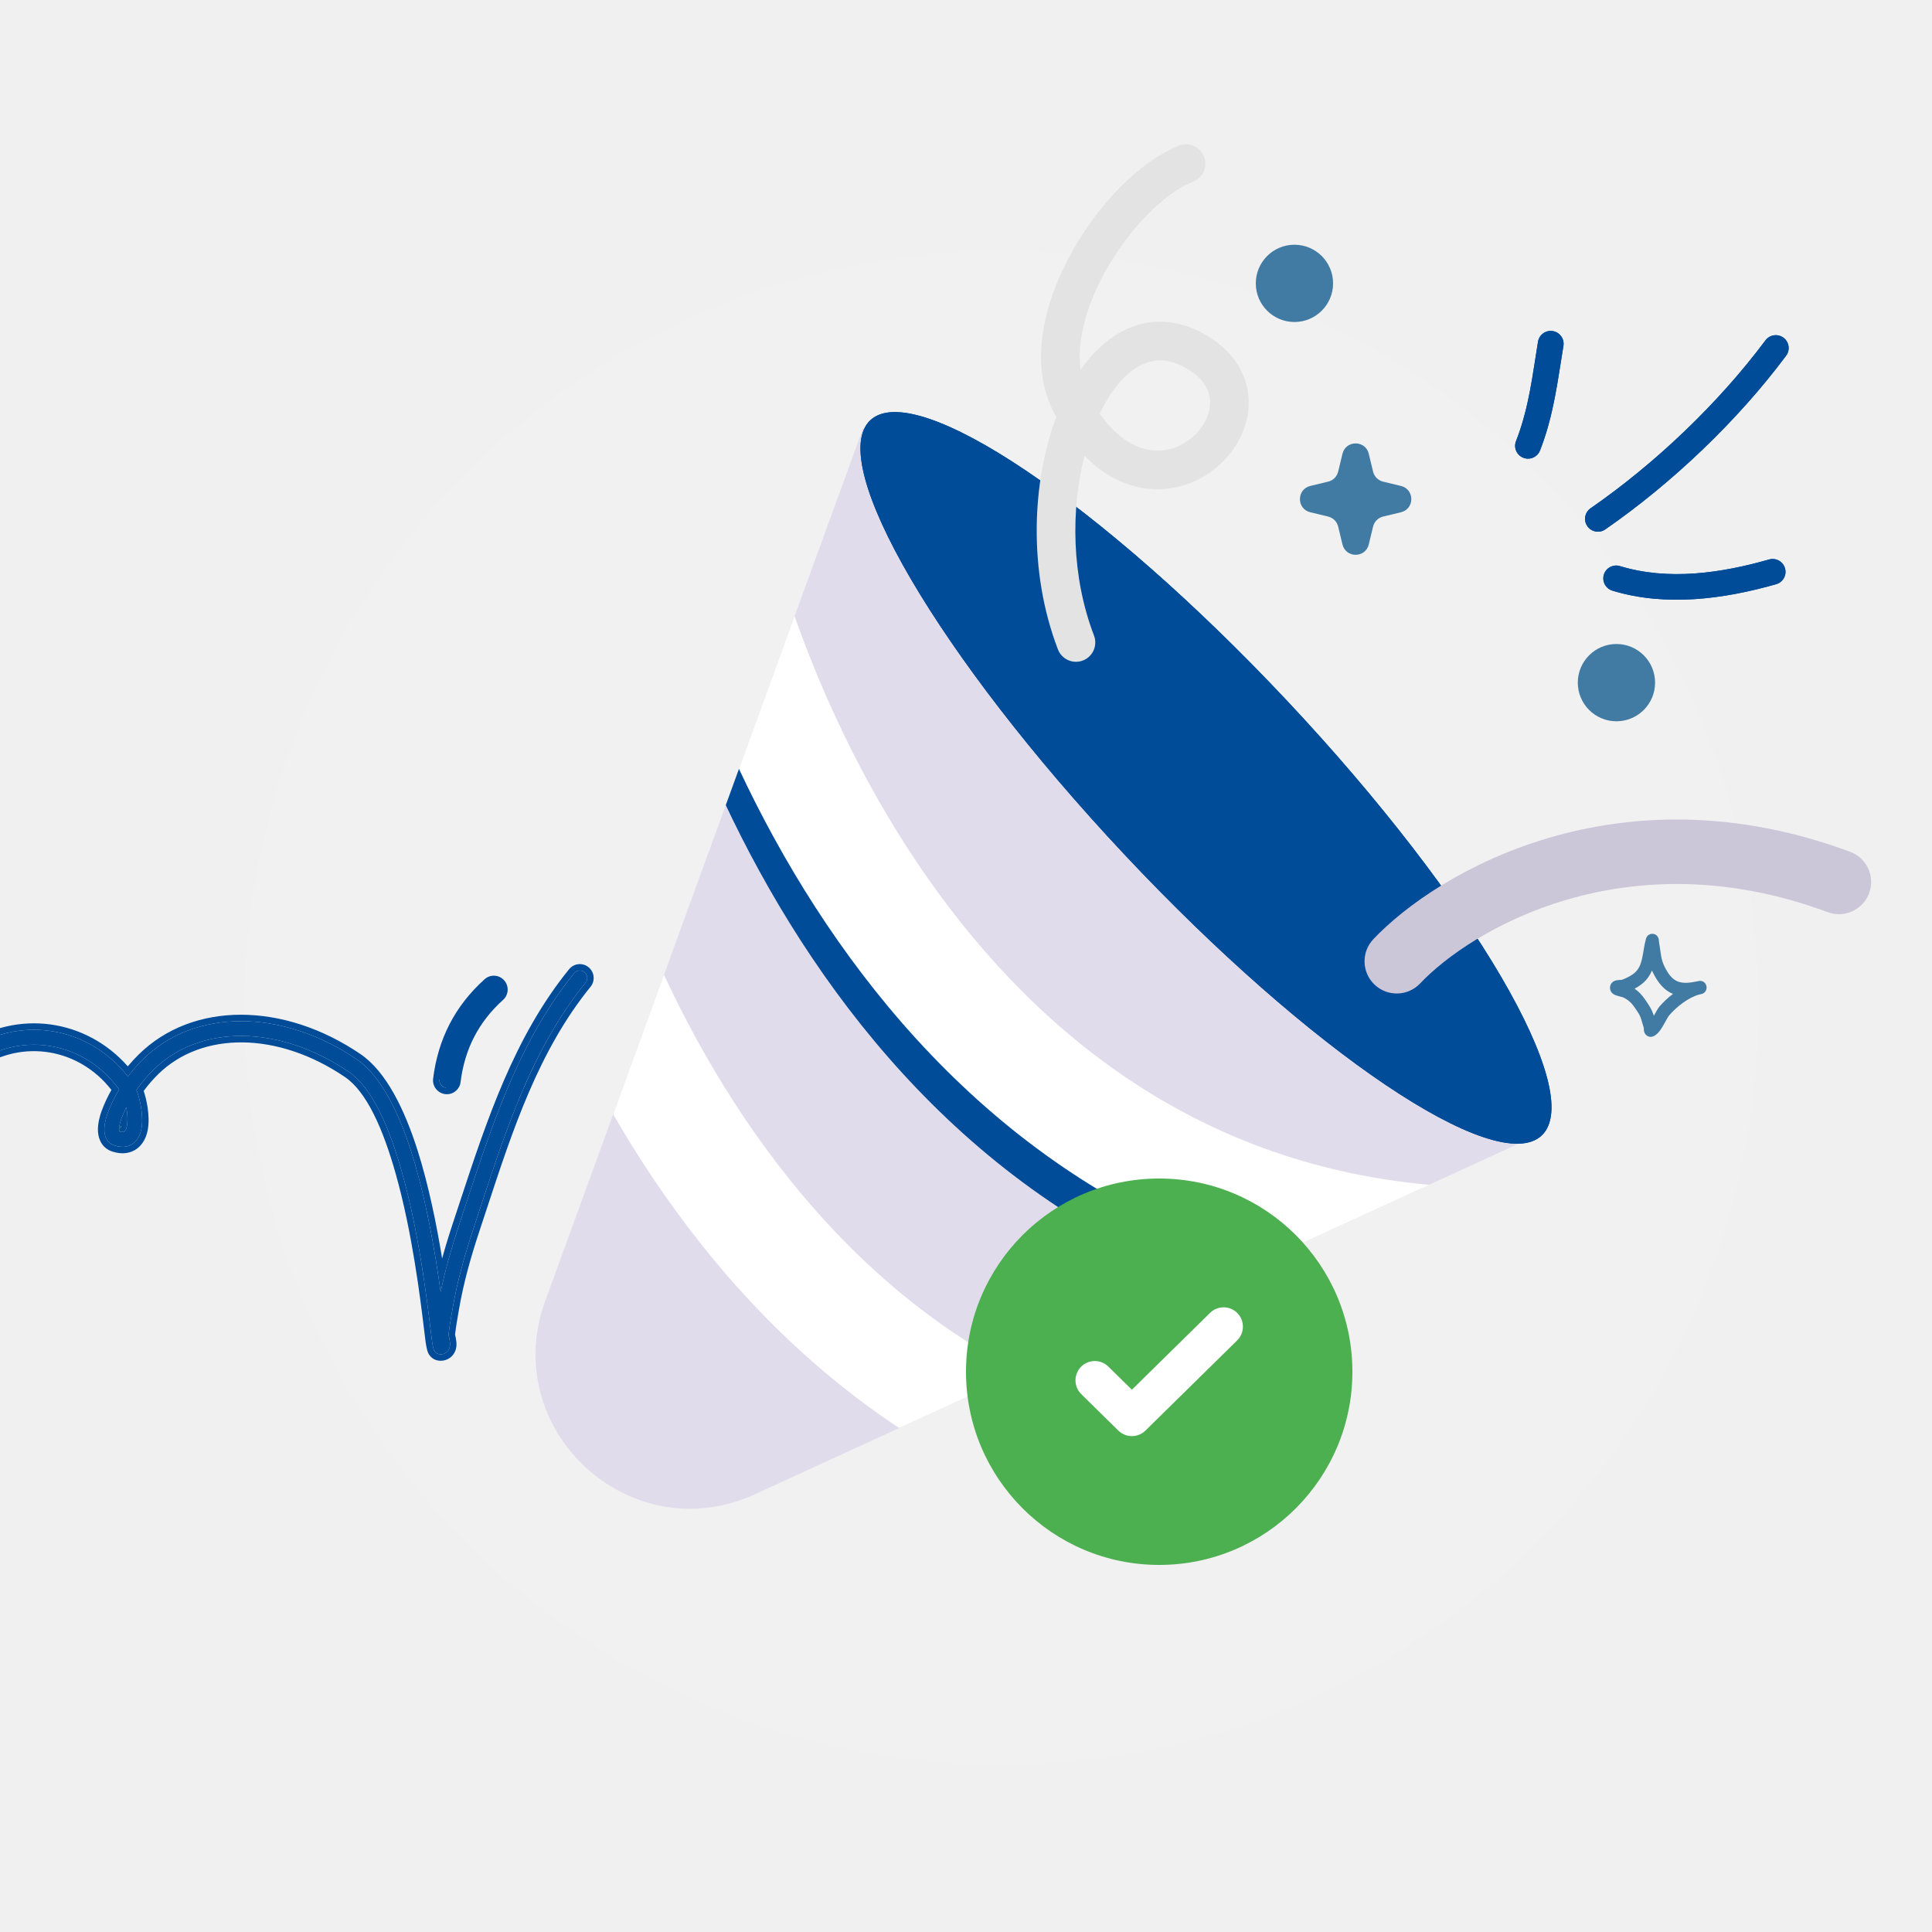
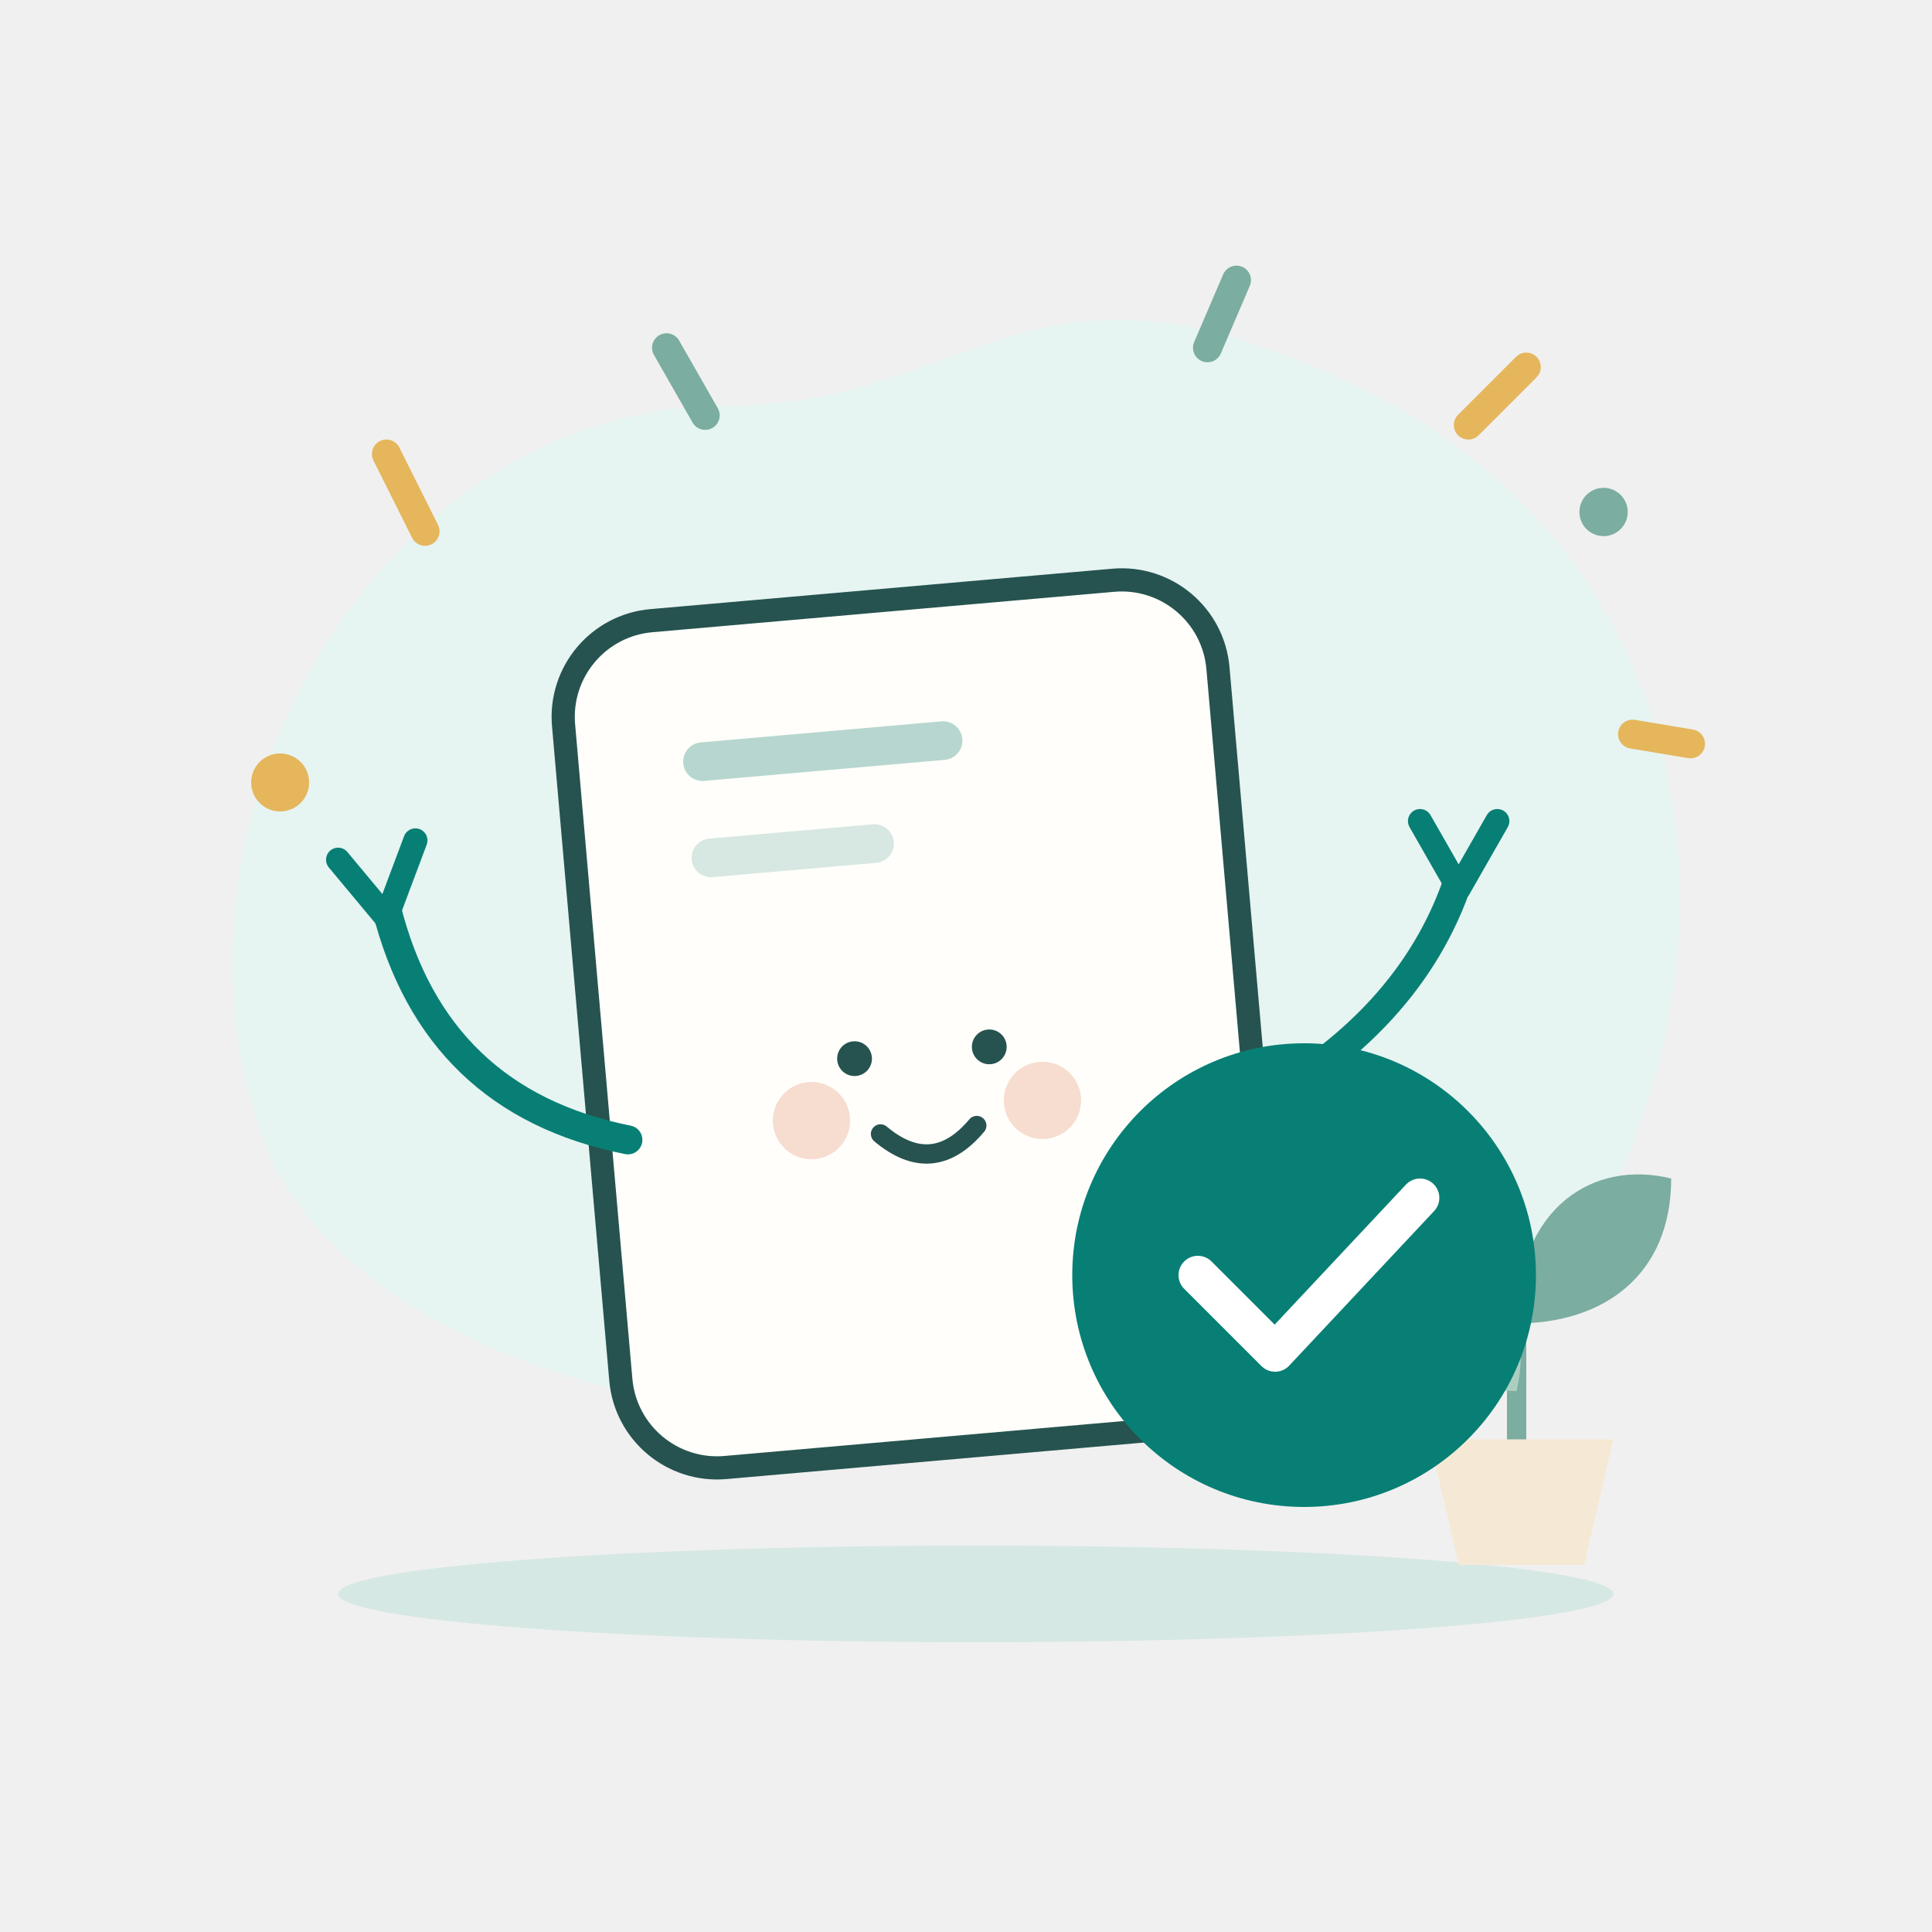
<svg xmlns="http://www.w3.org/2000/svg" width="200" height="200" viewBox="0 0 200 200" fill="none">
-   <defs>
-     <clipPath id="clip0_358_7471">
-       <rect width="200" height="200" fill="white" />
-     </clipPath>
-   </defs>
-   <g clip-path="url(#clip0_358_7471)">
-     <path d="M103.667 182.667C146.929 182.667 182 147.596 182 104.333C182 61.071 146.929 26 103.667 26C60.404 26 25.333 61.071 25.333 104.333C25.333 147.596 60.404 182.667 103.667 182.667Z" fill="#F1F1F1" />
-     <path d="M56.444 134.667L89.359 44.282L158.771 117.675L78.153 154.683C65.239 160.611 51.581 148.019 56.444 134.667Z" fill="#E1DCEB" />
-     <path d="M133.289 72.598C152.48 93.045 164.256 113.171 159.591 117.549C154.926 121.928 135.587 108.901 116.395 88.454C97.204 68.006 85.428 47.881 90.094 43.502C94.759 39.124 114.098 52.151 133.289 72.598Z" fill="#004C99" />
-     <path fill-rule="evenodd" clip-rule="evenodd" d="M154.811 101.436C150.083 93.356 142.375 83.253 132.803 73.054C123.231 62.856 113.636 54.523 105.872 49.293C101.985 46.675 98.588 44.856 95.901 43.958C94.557 43.509 93.425 43.303 92.517 43.323C91.614 43.344 90.979 43.586 90.55 43.989C90.121 44.391 89.839 45.01 89.761 45.91C89.683 46.815 89.818 47.958 90.181 49.327C90.906 52.065 92.507 55.571 94.874 59.615C99.602 67.695 107.31 77.799 116.881 87.997C126.453 98.196 136.048 106.528 143.813 111.758C147.7 114.376 151.097 116.196 153.784 117.093C155.127 117.542 156.26 117.749 157.168 117.728C158.07 117.708 158.706 117.466 159.135 117.063C159.564 116.66 159.846 116.042 159.923 115.142C160.001 114.237 159.867 113.094 159.504 111.725C158.778 108.986 157.177 105.481 154.811 101.436ZM159.591 117.549C164.256 113.171 152.48 93.045 133.289 72.598C114.098 52.151 94.759 39.124 90.094 43.502C85.428 47.881 97.204 68.006 116.395 88.454C135.587 108.901 154.926 121.928 159.591 117.549Z" fill="#004C99" />
-     <mask id="mask0_358_7471" style="mask-type:alpha" maskUnits="userSpaceOnUse" x="55" y="44" width="104" height="113">
-       <path d="M56.444 134.667L89.359 44.282L158.771 117.675L78.153 154.683C65.239 160.611 51.581 148.019 56.444 134.667Z" fill="#E1DCEB" />
-     </mask>
-     <g mask="url(#mask0_358_7471)">
-       <path fill-rule="evenodd" clip-rule="evenodd" d="M87.816 104.383C73.909 86.17 66.873 64.458 64.603 49.881L75.802 48.137C77.844 61.259 84.292 81.094 96.823 97.505C109.237 113.761 127.398 126.438 153.298 126.438V137.771C123.071 137.771 101.841 122.749 87.816 104.383Z" fill="#004C99" />
-       <path fill-rule="evenodd" clip-rule="evenodd" d="M89.309 100.9C75.402 82.688 68.365 60.975 66.096 46.398L77.294 44.655C79.337 57.776 85.785 77.611 98.316 94.022C110.729 110.278 128.89 122.955 154.79 122.955V134.288C124.564 134.288 103.333 119.267 89.309 100.9Z" fill="white" />
-       <path fill-rule="evenodd" clip-rule="evenodd" d="M71.396 127.271C57.489 109.059 50.453 87.347 48.183 72.769L59.382 71.026C61.424 84.147 67.872 103.983 80.403 120.393C92.817 136.65 110.978 149.326 136.878 149.326V160.66C106.651 160.66 85.421 145.638 71.396 127.271Z" fill="white" />
-     </g>
-     <path d="M140 142C140 153.046 131.046 162 120 162C108.954 162 100 153.046 100 142C100 130.954 108.954 122 120 122C131.046 122 140 130.954 140 142Z" fill="#4CAF50" />
-     <path fill-rule="evenodd" clip-rule="evenodd" d="M128.093 135.931C128.867 136.719 128.856 137.985 128.069 138.76L118.574 148.093C117.795 148.858 116.548 148.858 115.77 148.093L111.931 144.32C111.144 143.546 111.133 142.279 111.907 141.492C112.681 140.704 113.948 140.693 114.735 141.467L117.172 143.862L125.265 135.907C126.052 135.133 127.319 135.144 128.093 135.931Z" fill="white" />
-     <path fill-rule="evenodd" clip-rule="evenodd" d="M159.42 46.635C160.821 43.075 161.237 39.522 161.846 35.802C161.965 35.076 161.472 34.393 160.746 34.273C160.019 34.153 159.333 34.647 159.214 35.373C158.636 38.901 158.268 42.281 156.937 45.663C156.668 46.347 157.006 47.121 157.691 47.387C158.376 47.658 159.151 47.319 159.42 46.635Z" fill="#004C99" />
-     <path fill-rule="evenodd" clip-rule="evenodd" d="M158.799 46.391L158.8 46.391C159.968 43.422 160.434 40.465 160.929 37.322C161.013 36.785 161.099 36.243 161.189 35.695M159.42 46.635C160.618 43.593 161.096 40.555 161.589 37.414C161.673 36.88 161.758 36.343 161.846 35.802C161.965 35.076 161.472 34.393 160.746 34.273C160.019 34.153 159.333 34.647 159.214 35.373C159.12 35.947 159.031 36.516 158.944 37.082C158.491 39.999 158.051 42.831 156.937 45.663C156.668 46.347 157.006 47.121 157.691 47.387C158.376 47.658 159.151 47.319 159.42 46.635ZM159.871 35.482C159.78 36.043 159.692 36.605 159.605 37.166C159.153 40.084 158.701 43 157.558 45.907L157.557 45.907C157.423 46.248 157.592 46.633 157.933 46.766L157.937 46.767C158.277 46.902 158.665 46.733 158.799 46.391M161.189 35.695C161.248 35.333 161.003 34.991 160.637 34.931C160.275 34.871 159.932 35.117 159.872 35.481" fill="#004C99" />
-     <path fill-rule="evenodd" clip-rule="evenodd" d="M166.179 54.803C173.092 50.015 179.865 43.571 184.899 36.822C185.338 36.232 185.216 35.397 184.625 34.96C184.034 34.523 183.198 34.644 182.759 35.233C177.89 41.759 171.34 47.991 164.656 52.618C164.052 53.038 163.902 53.868 164.323 54.47C164.743 55.072 165.574 55.223 166.179 54.803Z" fill="#004C99" />
-     <path fill-rule="evenodd" clip-rule="evenodd" d="M165.798 54.256L165.799 54.255C172.656 49.506 179.375 43.111 184.365 36.423C184.584 36.129 184.522 35.713 184.228 35.496C183.93 35.276 183.511 35.339 183.293 35.632L183.293 35.632C178.38 42.218 171.777 48.5 165.036 53.166C164.734 53.377 164.661 53.79 164.869 54.088C165.08 54.39 165.498 54.465 165.798 54.256ZM164.656 52.618C171.34 47.991 177.89 41.759 182.759 35.233C183.198 34.644 184.034 34.523 184.625 34.96C185.216 35.397 185.338 36.232 184.899 36.822C179.865 43.571 173.092 50.015 166.179 54.803C165.574 55.223 164.743 55.072 164.323 54.47C163.902 53.868 164.052 53.038 164.656 52.618Z" fill="#004C99" />
-     <path fill-rule="evenodd" clip-rule="evenodd" d="M166.918 61.145C172.428 62.828 178.448 62.024 183.871 60.475C184.579 60.27 184.988 59.534 184.784 58.831C184.581 58.124 183.842 57.716 183.134 57.917C178.195 59.33 172.715 60.134 167.697 58.602C166.993 58.387 166.246 58.784 166.032 59.484C165.817 60.184 166.214 60.93 166.918 61.145Z" fill="#004C99" />
-     <path fill-rule="evenodd" clip-rule="evenodd" d="M184.144 59.016L184.144 59.015C184.043 58.664 183.673 58.457 183.317 58.558C178.335 59.983 172.705 60.827 167.502 59.24L167.502 59.24C167.148 59.132 166.776 59.332 166.669 59.679L166.669 59.68C166.563 60.026 166.76 60.4 167.112 60.508C172.442 62.135 178.314 61.369 183.686 59.834C184.044 59.73 184.244 59.361 184.144 59.016ZM183.871 60.475C178.448 62.024 172.428 62.828 166.918 61.145C166.214 60.93 165.817 60.184 166.032 59.484C166.246 58.784 166.993 58.387 167.697 58.602C172.715 60.134 178.195 59.33 183.134 57.917C183.842 57.716 184.581 58.124 184.784 58.831C184.988 59.534 184.579 60.27 183.871 60.475Z" fill="#004C99" />
-     <path d="M171.333 70.667C171.333 72.876 169.543 74.667 167.333 74.667C165.124 74.667 163.333 72.876 163.333 70.667C163.333 68.458 165.124 66.667 167.333 66.667C169.543 66.667 171.333 68.458 171.333 70.667Z" fill="#417BA4" />
-     <path d="M138 29.334C138 31.543 136.209 33.334 134 33.334C131.791 33.334 130 31.543 130 29.334C130 27.125 131.791 25.334 134 25.334C136.209 25.334 138 27.125 138 29.334Z" fill="#417BA4" />
-     <path d="M141.695 46.974C141.35 45.545 139.317 45.545 138.972 46.974L138.525 48.825C138.402 49.336 138.003 49.735 137.492 49.858L135.64 50.305C134.211 50.65 134.211 52.683 135.64 53.028L137.492 53.475C138.003 53.599 138.402 53.998 138.525 54.508L138.972 56.36C139.317 57.789 141.35 57.789 141.695 56.36L142.142 54.508C142.265 53.998 142.664 53.599 143.175 53.475L145.026 53.028C146.456 52.683 146.456 50.65 145.026 50.305L143.175 49.858C142.664 49.735 142.265 49.336 142.142 48.825L141.695 46.974Z" fill="#417BA4" />
-     <path fill-rule="evenodd" clip-rule="evenodd" d="M124.643 16.207C125.048 17.235 124.542 18.396 123.514 18.8C120.58 19.954 116.82 23.671 114.309 28.297C112.398 31.818 111.47 35.374 111.86 38.284C113.034 36.608 114.439 35.233 116.07 34.35C118.992 32.767 122.326 32.935 125.554 35.135C128.375 37.057 129.525 39.792 129.221 42.517C128.929 45.123 127.34 47.479 125.184 48.958C122.995 50.46 120.089 51.153 117.092 50.235C115.392 49.715 113.763 48.708 112.271 47.181C110.849 52.719 110.9 59.657 113.251 65.793C113.646 66.825 113.131 67.981 112.099 68.377C111.068 68.772 109.911 68.256 109.516 67.225C106.415 59.132 106.818 49.89 109.347 43.159C109.275 43.029 109.204 42.897 109.133 42.764C106.473 37.741 108.065 31.415 110.793 26.389C113.543 21.323 117.902 16.709 122.05 15.078C123.078 14.674 124.239 15.179 124.643 16.207ZM113.838 42.815C115.348 44.961 116.916 45.998 118.263 46.41C119.959 46.93 121.614 46.557 122.92 45.66C124.26 44.741 125.101 43.364 125.245 42.073C125.376 40.901 124.967 39.575 123.302 38.441C121.192 37.002 119.459 37.064 117.975 37.867C116.495 38.669 115.03 40.346 113.838 42.815Z" fill="#E3E3E3" />
-     <path fill-rule="evenodd" clip-rule="evenodd" d="M189.206 94.428C168.242 86.636 152.199 96.325 147.011 101.805C145.745 103.142 143.636 103.2 142.299 101.934C140.962 100.669 140.904 98.559 142.17 97.222C148.758 90.263 167.512 79.252 191.529 88.179C193.254 88.82 194.133 90.739 193.492 92.465C192.85 94.19 190.932 95.069 189.206 94.428Z" fill="#CCC6D9" />
-     <path fill-rule="evenodd" clip-rule="evenodd" d="M167.879 101.433C168.347 101.262 168.839 101.034 169.219 100.704C169.67 100.313 169.853 99.808 169.976 99.278C170.134 98.596 170.197 97.87 170.389 97.187C170.46 96.933 170.597 96.837 170.655 96.794C170.803 96.687 170.953 96.658 171.094 96.669C171.261 96.681 171.49 96.746 171.641 97.034C171.663 97.075 171.691 97.138 171.709 97.224C171.723 97.287 171.732 97.484 171.747 97.565C171.783 97.765 171.813 97.965 171.842 98.166C171.937 98.836 171.991 99.404 172.291 100.019C172.698 100.854 173.105 101.365 173.658 101.591C174.193 101.81 174.832 101.769 175.648 101.597C175.726 101.578 175.803 101.562 175.879 101.548C176.239 101.483 176.583 101.726 176.654 102.095C176.725 102.463 176.496 102.822 176.139 102.903C176.065 102.92 175.991 102.936 175.919 102.95C174.815 103.231 173.538 104.233 172.795 105.11C172.567 105.381 172.232 106.137 171.89 106.619C171.638 106.975 171.354 107.21 171.116 107.293C170.957 107.348 170.823 107.34 170.711 107.312C170.55 107.271 170.416 107.181 170.314 107.038C170.258 106.96 170.206 106.855 170.181 106.721C170.169 106.657 170.168 106.493 170.168 106.419C170.098 106.173 170.013 105.933 169.951 105.685C169.803 105.092 169.512 104.717 169.167 104.221C168.844 103.757 168.497 103.466 167.989 103.233C167.923 103.216 167.389 103.082 167.201 103.005C166.925 102.892 166.794 102.703 166.747 102.601C166.666 102.428 166.657 102.277 166.673 102.151C166.697 101.965 166.779 101.806 166.923 101.677C167.012 101.597 167.145 101.52 167.324 101.482C167.462 101.452 167.828 101.435 167.879 101.433ZM171.01 100.467C171.035 100.524 171.061 100.58 171.089 100.638C171.685 101.861 172.351 102.543 173.161 102.875L173.188 102.885C172.646 103.299 172.156 103.761 171.781 104.204C171.627 104.386 171.422 104.765 171.202 105.153C171.001 104.483 170.673 104.01 170.261 103.417C169.946 102.965 169.615 102.624 169.21 102.347C169.524 102.181 169.825 101.986 170.086 101.759C170.522 101.381 170.81 100.943 171.01 100.467Z" fill="#417BA4" />
-     <path fill-rule="evenodd" clip-rule="evenodd" d="M47.018 111.933C47.456 108.379 48.969 105.41 51.633 103.013C51.947 102.73 51.974 102.243 51.691 101.927C51.411 101.61 50.926 101.583 50.612 101.866C47.663 104.519 45.985 107.805 45.499 111.741C45.446 112.162 45.746 112.547 46.164 112.6C46.585 112.653 46.968 112.354 47.018 111.933Z" fill="#004C99" />
-     <path fill-rule="evenodd" clip-rule="evenodd" d="M52.079 103.509L52.079 103.509C49.537 105.795 48.099 108.616 47.679 112.015L47.018 111.933L47.68 112.012C47.586 112.801 46.868 113.361 46.081 113.262L46.08 113.262C45.298 113.162 44.739 112.445 44.837 111.658C45.343 107.567 47.095 104.133 50.166 101.37C50.755 100.84 51.663 100.891 52.189 101.484C52.716 102.074 52.666 102.981 52.079 103.509ZM45.499 111.741C45.446 112.162 45.746 112.547 46.164 112.6Z" fill="#004C99" />
-     <path fill-rule="evenodd" clip-rule="evenodd" d="M12.331 112.784C11.856 113.573 11.451 114.405 11.132 115.273C10.989 115.659 10.76 116.469 10.809 117.123C10.859 117.821 11.185 118.364 11.833 118.573C12.693 118.851 13.32 118.707 13.771 118.383C14.204 118.071 14.498 117.549 14.631 116.891C14.884 115.634 14.526 113.831 14.127 112.834C14.648 112.085 15.239 111.386 15.889 110.744C20.731 105.967 28.984 106.114 36.094 110.949C38.583 112.642 40.312 116.76 41.596 121.296C43.597 128.359 44.41 136.477 44.722 138.843C44.801 139.427 44.91 139.764 44.952 139.828C45.148 140.144 45.413 140.192 45.594 140.197C45.855 140.202 46.05 140.121 46.199 140.01C46.401 139.857 46.549 139.623 46.583 139.292C46.6 139.11 46.573 138.864 46.525 138.605C46.49 138.426 46.422 138.235 46.438 138.1C46.54 137.235 46.694 136.381 46.841 135.523C47.329 132.639 48.116 129.883 49.037 127.109C51.962 118.294 54.673 109.041 60.617 101.728C60.883 101.4 60.836 100.914 60.508 100.645C60.182 100.376 59.7 100.424 59.431 100.753C53.368 108.211 50.569 117.63 47.585 126.619C46.802 128.979 46.114 131.327 45.617 133.747C45.055 129.698 44.123 124.118 42.594 119.295C41.235 115.005 39.368 111.321 36.949 109.675C29.161 104.378 20.118 104.412 14.817 109.645C14.25 110.205 13.72 110.806 13.24 111.443C9.191 106.256 2.117 105.054 -3.373 108.729C-3.726 108.964 -3.82 109.442 -3.586 109.796C-3.349 110.149 -2.875 110.246 -2.522 110.01C2.425 106.698 8.835 107.913 12.331 112.784ZM13.075 114.619C12.886 115.006 12.718 115.403 12.566 115.81C12.487 116.028 12.355 116.443 12.334 116.833C12.33 116.924 12.349 117.062 12.36 117.126C12.585 117.196 12.756 117.219 12.878 117.131C13.031 117.021 13.084 116.813 13.131 116.583C13.248 116.005 13.199 115.271 13.075 114.619Z" fill="#004C99" />
-     <path fill-rule="evenodd" clip-rule="evenodd" d="M11.833 118.573C11.185 118.364 10.859 117.821 10.809 117.123C10.76 116.469 10.989 115.659 11.132 115.273C11.451 114.405 11.856 113.573 12.331 112.784C8.835 107.913 2.425 106.698 -2.522 110.01C-2.875 110.246 -3.349 110.149 -3.586 109.796C-3.82 109.442 -3.726 108.964 -3.373 108.729C1.925 105.182 8.699 106.178 12.805 110.914C12.953 111.085 13.098 111.261 13.24 111.443C13.377 111.26 13.519 111.081 13.665 110.904C14.027 110.465 14.412 110.045 14.817 109.645C20.118 104.412 29.161 104.378 36.949 109.675C39.368 111.321 41.235 115.005 42.594 119.295C43.902 123.42 44.773 128.098 45.349 131.899C45.446 132.542 45.535 133.161 45.616 133.747C45.742 133.137 45.879 132.531 46.027 131.929C46.467 130.142 47 128.384 47.585 126.619C47.814 125.929 48.042 125.236 48.271 124.542C51.018 116.195 53.834 107.638 59.431 100.753C59.7 100.424 60.182 100.376 60.508 100.645C60.836 100.914 60.883 101.4 60.617 101.728C55.175 108.423 52.443 116.745 49.776 124.867C49.529 125.617 49.284 126.364 49.037 127.109C48.116 129.883 47.329 132.639 46.841 135.523C46.823 135.632 46.804 135.741 46.785 135.851C46.656 136.599 46.527 137.345 46.438 138.1C46.427 138.194 46.457 138.316 46.488 138.442C46.501 138.496 46.514 138.551 46.525 138.605C46.573 138.864 46.6 139.11 46.583 139.292C46.549 139.623 46.401 139.857 46.199 140.01C46.05 140.121 45.855 140.202 45.594 140.197C45.413 140.192 45.148 140.144 44.952 139.828C44.91 139.764 44.801 139.427 44.722 138.843C44.681 138.536 44.632 138.13 44.573 137.643C44.178 134.383 43.337 127.441 41.596 121.296C40.312 116.76 38.583 112.642 36.094 110.949C28.984 106.114 20.731 105.967 15.889 110.744C15.239 111.386 14.648 112.085 14.127 112.834C14.526 113.831 14.884 115.634 14.631 116.891C14.498 117.549 14.204 118.071 13.77 118.383C13.32 118.707 12.693 118.851 11.833 118.573ZM12.878 117.131C12.756 117.219 12.585 117.196 12.359 117.126C12.349 117.062 12.33 116.924 12.334 116.833C12.352 116.497 12.452 116.143 12.53 115.912C12.543 115.874 12.555 115.84 12.566 115.81C12.718 115.403 12.886 115.006 13.075 114.619C13.162 115.078 13.213 115.578 13.194 116.035C13.186 116.227 13.165 116.412 13.131 116.583C13.101 116.728 13.069 116.865 13.011 116.974C13.001 116.992 12.99 117.01 12.979 117.026C12.951 117.067 12.918 117.102 12.878 117.131ZM12.488 116.59C12.489 116.589 12.489 116.589 12.49 116.589C12.505 116.578 12.52 116.569 12.534 116.561L12.449 116.838M14.874 112.935C15.043 113.437 15.191 114.045 15.283 114.668C15.397 115.439 15.432 116.289 15.284 117.023C15.129 117.793 14.768 118.487 14.159 118.924C13.517 119.386 12.664 119.542 11.628 119.208C10.655 118.893 10.209 118.062 10.144 117.172C10.084 116.372 10.354 115.454 10.506 115.042C10.788 114.275 11.134 113.535 11.533 112.83C8.194 108.533 2.372 107.536 -2.152 110.564C-2.814 111.006 -3.701 110.822 -4.14 110.167L-4.142 110.163C-4.576 109.507 -4.405 108.616 -3.744 108.175C1.806 104.46 8.9 105.48 13.229 110.386C13.583 109.963 13.957 109.557 14.348 109.171C19.947 103.645 29.363 103.71 37.324 109.123C38.652 110.027 39.785 111.456 40.75 113.165C41.718 114.881 42.541 116.921 43.23 119.093C44.382 122.727 45.196 126.774 45.769 130.28C46.126 128.981 46.526 127.695 46.952 126.41C47.183 125.715 47.413 125.016 47.643 124.315C50.382 115.991 53.235 107.318 58.913 100.332L58.915 100.33C59.416 99.719 60.318 99.624 60.931 100.13C61.544 100.634 61.63 101.537 61.134 102.148C55.775 108.743 53.08 116.947 50.404 125.091C50.16 125.835 49.916 126.578 49.67 127.319C48.754 130.077 47.978 132.797 47.499 135.634L47.498 135.636C47.48 135.746 47.461 135.856 47.442 135.965C47.314 136.703 47.191 137.42 47.104 138.144C47.105 138.155 47.108 138.169 47.113 138.191C47.117 138.208 47.121 138.226 47.126 138.245C47.13 138.265 47.136 138.286 47.142 138.311C47.153 138.358 47.167 138.416 47.179 138.477L47.181 138.484C47.231 138.756 47.273 139.077 47.247 139.355L47.246 139.36C47.194 139.872 46.953 140.276 46.601 140.542L46.597 140.544C46.34 140.736 46.003 140.872 45.582 140.864L45.575 140.864C45.27 140.855 44.746 140.758 44.387 140.183C44.333 140.096 44.298 140 44.28 139.949C44.255 139.878 44.23 139.793 44.205 139.697C44.156 139.503 44.104 139.247 44.061 138.932L44.061 138.931C44.02 138.617 43.97 138.207 43.91 137.715C43.514 134.446 42.679 127.566 40.955 121.478C40.318 119.229 39.578 117.11 38.7 115.354C37.817 113.588 36.826 112.253 35.719 111.5M14.874 112.935C15.321 112.325 15.818 111.751 16.358 111.219C20.894 106.743 28.768 106.773 35.719 111.5" fill="#004C99" />
+   <path d="M28 120C14 86 39 42 75 42C100 42 106 25 136 38C171 52 182 88 168 121C152 153 48 160 28 120Z" fill="#E6F4F2" stroke="none" stroke-width="2.4" stroke-linecap="round" stroke-linejoin="round" />
+   <ellipse cx="101" cy="165" rx="66" ry="5" fill="#D6E8E4" />
+   <path d="M157 158V130" fill="none" stroke="#7BADA0" stroke-width="2" stroke-linecap="round" stroke-linejoin="round" />
+   <path d="M157 144C141 144 140 131 143 128C154 129 159 135 157 144Z" fill="#ACCEC0" stroke="none" stroke-width="2.4" stroke-linecap="round" stroke-linejoin="round" />
+   <path d="M157 137C157 125 165 120 173 122C173 132 166 137 157 137Z" fill="#7BADA0" stroke="none" stroke-width="2.4" stroke-linecap="round" stroke-linejoin="round" />
+   <path d="M148 149H167L164 162H151Z" fill="#F5E9D5" stroke="none" stroke-width="2.4" stroke-linecap="round" stroke-linejoin="round" />
+   <g transform="rotate(-5 95 104)">
+     <rect x="61" y="62" width="68" height="88" rx="10" fill="#FFFEFA" stroke="#26534F" stroke-width="2.4" />
+     <path d="M75 77H100" fill="none" stroke="#B7D6CF" stroke-width="4" stroke-linecap="round" stroke-linejoin="round" />
+     <path d="M75 87H92" fill="none" stroke="#D7E7E1" stroke-width="4" stroke-linecap="round" stroke-linejoin="round" />
+     <circle cx="83" cy="115" r="4" fill="#F6DDD0" />
+     <circle cx="107" cy="115" r="4" fill="#F6DDD0" />
+     <circle cx="88" cy="109" r="1.8" fill="#26534F" />
+     <circle cx="102" cy="109" r="1.8" fill="#26534F" />
+     <path d="M90 117 Q95 122 100 117" fill="none" stroke="#26534F" stroke-width="2" stroke-linecap="round" stroke-linejoin="round" />
  </g>
+   <path d="M65 118Q45 114 40 94M129 115Q146 106 151 91" fill="none" stroke="#087F75" stroke-width="3" stroke-linecap="round" stroke-linejoin="round" />
+   <path d="M40 95L35 89M40 95L43 87M151 92L155 85M151 92L147 85" fill="none" stroke="#087F75" stroke-width="2.5" stroke-linecap="round" stroke-linejoin="round" />
+   <circle cx="135" cy="132" r="24" fill="#087F75" />
+   <path d="M124 132L132 140L147 124" fill="none" stroke="#FFFFFF" stroke-width="4" stroke-linecap="round" stroke-linejoin="round" />
+   <path d="M44 55L40 47M152 44L158 38M169 76L175 77" fill="none" stroke="#E5B65C" stroke-width="3" stroke-linecap="round" stroke-linejoin="round" />
+   <path d="M69 36L73 43M128 29L125 36" fill="none" stroke="#7BADA0" stroke-width="3" stroke-linecap="round" stroke-linejoin="round" />
+   <circle cx="29" cy="81" r="3" fill="#E5B65C" />
+   <circle cx="166" cy="53" r="2.5" fill="#7BADA0" />
</svg>
